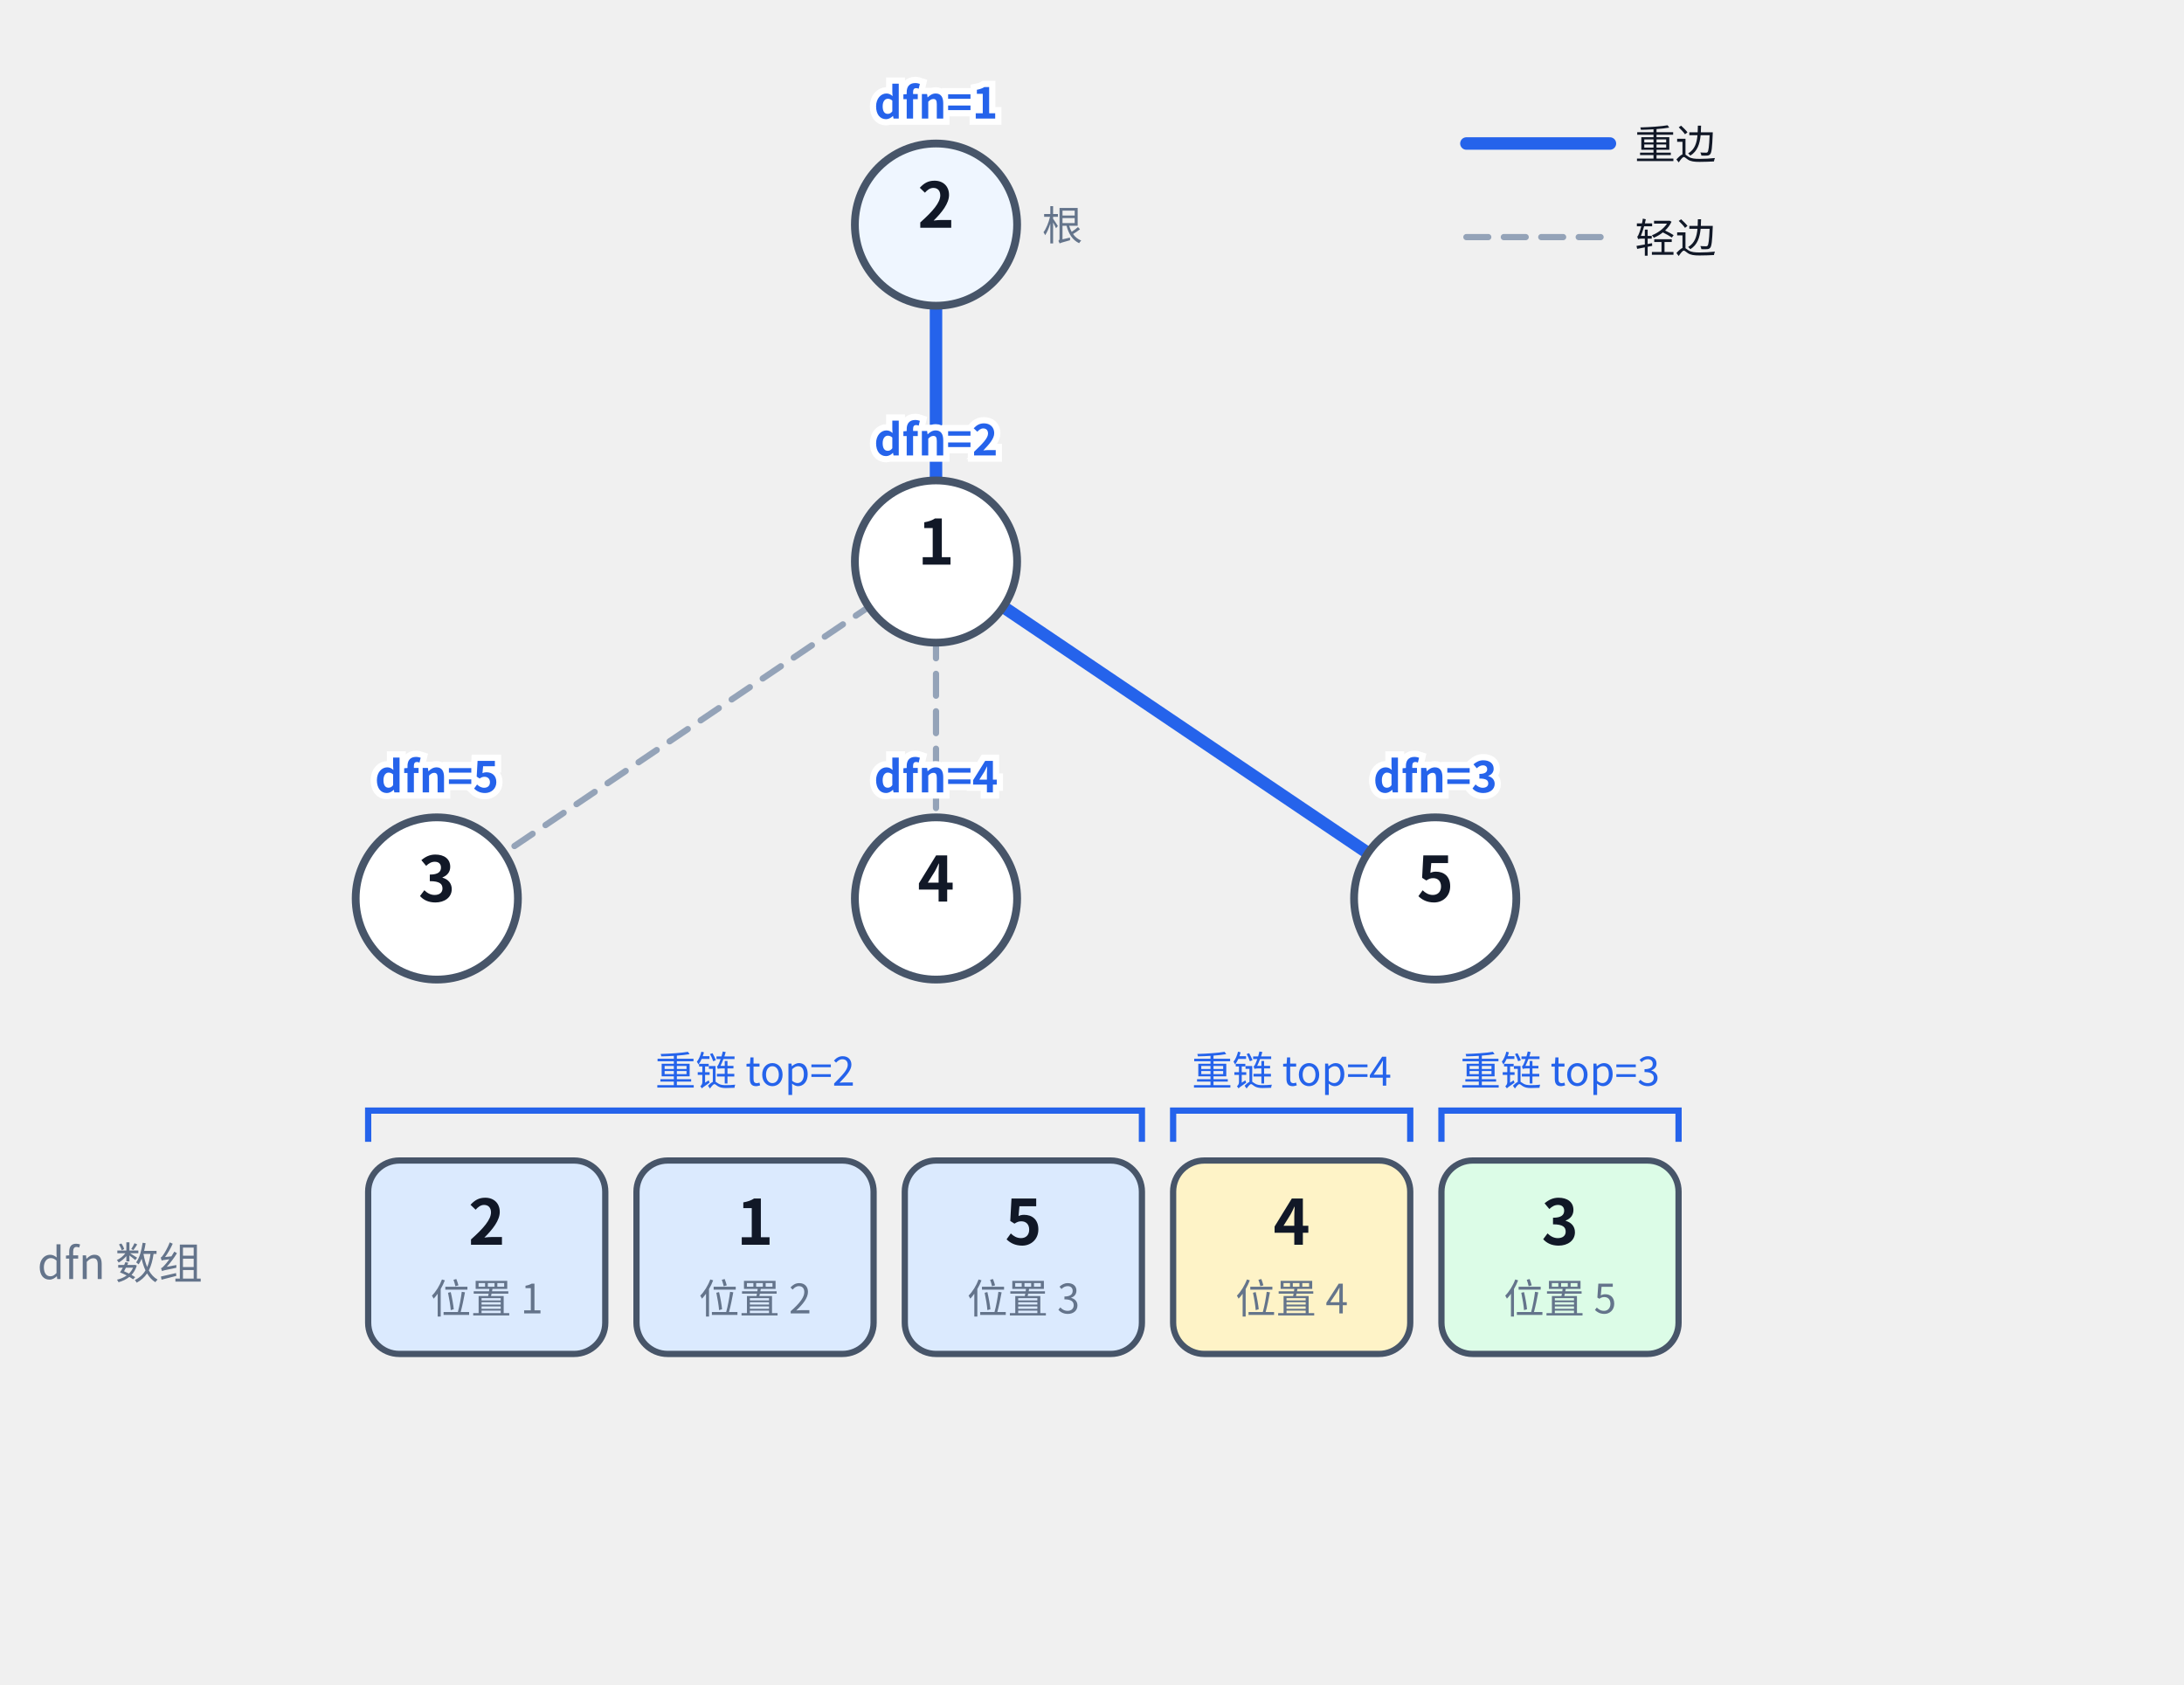
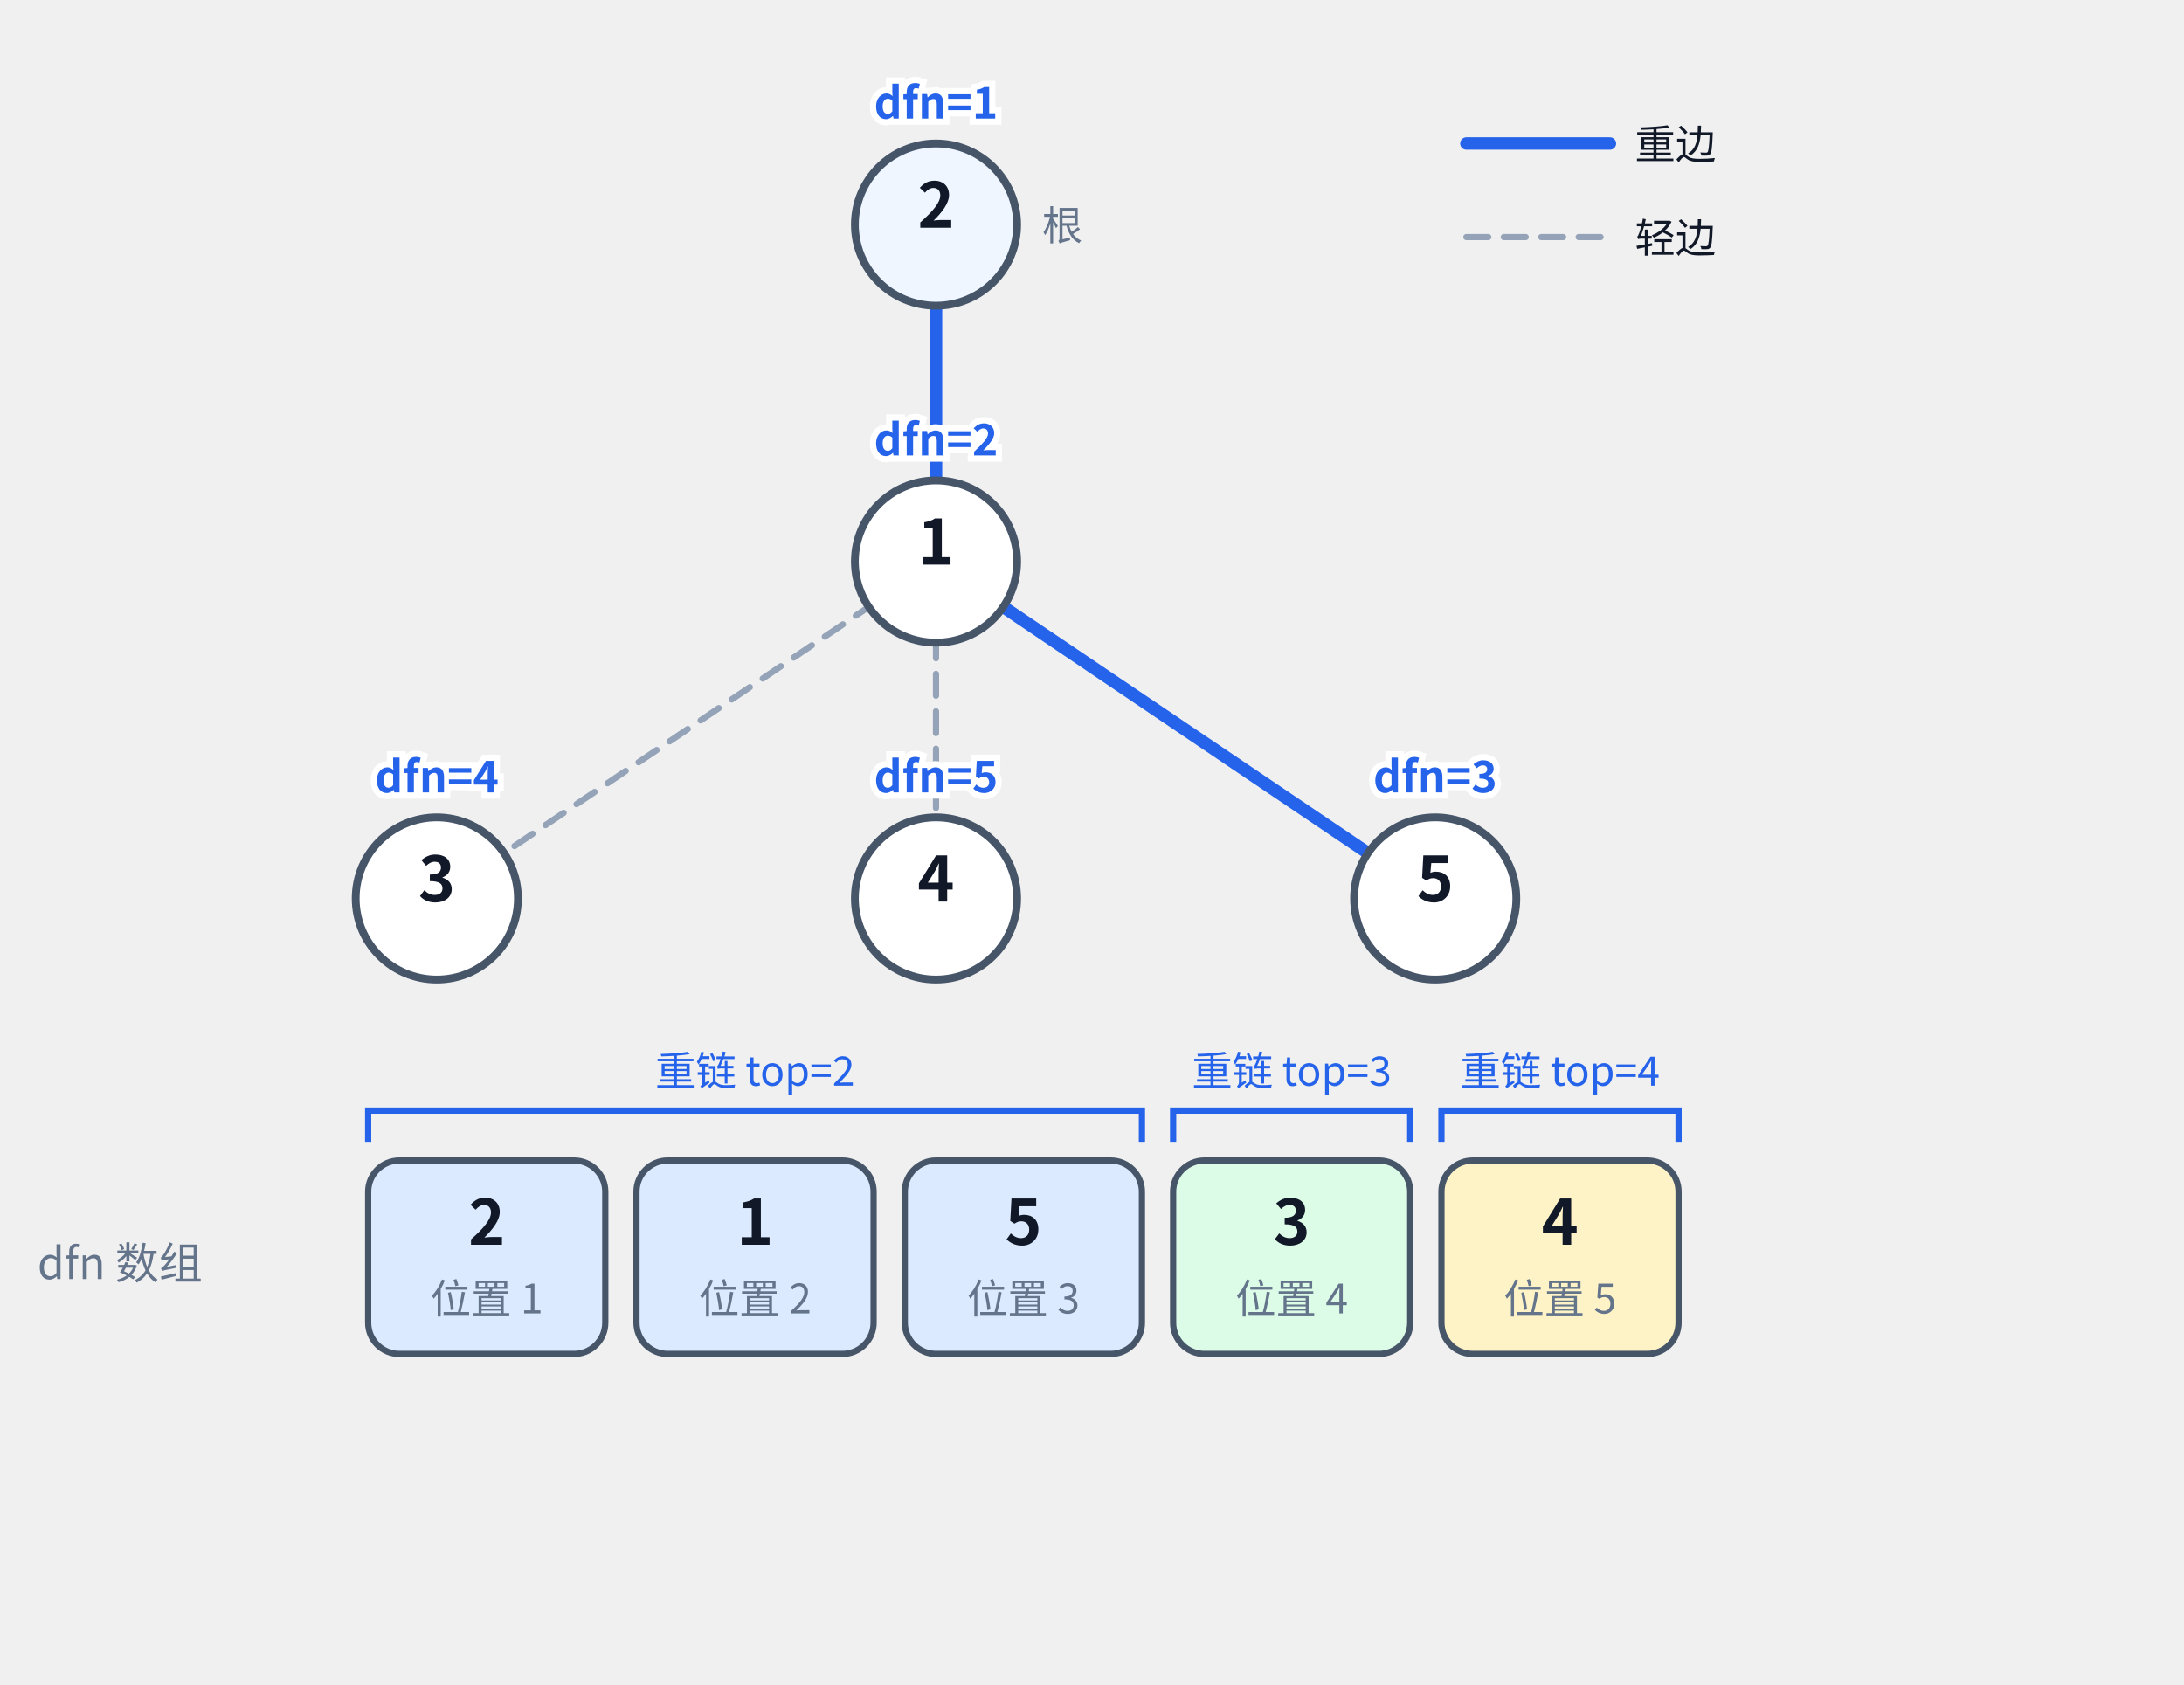
<svg xmlns="http://www.w3.org/2000/svg" width="700" height="540" viewBox="0 0 700 540" role="img" aria-labelledby="title desc">
  <line x1="300" y1="180" x2="140" y2="288" stroke="#94a3b8" stroke-width="2" stroke-dasharray="7 5" stroke-linecap="round" />
  <line x1="300" y1="180" x2="300" y2="288" stroke="#94a3b8" stroke-width="2" stroke-dasharray="7 5" stroke-linecap="round" />
  <line x1="300" y1="180" x2="460" y2="288" stroke="#2563eb" stroke-width="4" stroke-linecap="round" />
  <line x1="300" y1="72" x2="300" y2="180" stroke="#2563eb" stroke-width="4" stroke-linecap="round" />
  <circle cx="300" cy="180" r="26" fill="#ffffff" stroke="#475569" stroke-width="2.5" />
  <text x="300" y="181" text-anchor="middle" font-family="system-ui, &quot;Noto Sans CJK SC&quot;, sans-serif" font-size="20" font-weight="600" fill="#111827">1</text>
  <text x="300" y="146" text-anchor="middle" font-family="system-ui, &quot;Noto Sans CJK SC&quot;, sans-serif" font-size="14" font-weight="600" stroke="#ffffff" stroke-width="4" paint-order="stroke" fill="#2563eb">dfn=2</text>
  <circle cx="300" cy="72" r="26" fill="#eff6ff" stroke="#475569" stroke-width="2.5" />
  <text x="300" y="73" text-anchor="middle" font-family="system-ui, &quot;Noto Sans CJK SC&quot;, sans-serif" font-size="20" font-weight="600" fill="#111827">2</text>
  <text x="300" y="38" text-anchor="middle" font-family="system-ui, &quot;Noto Sans CJK SC&quot;, sans-serif" font-size="14" font-weight="600" stroke="#ffffff" stroke-width="4" paint-order="stroke" fill="#2563eb">dfn=1</text>
  <circle cx="140" cy="288" r="26" fill="#ffffff" stroke="#475569" stroke-width="2.5" />
  <text x="140" y="289" text-anchor="middle" font-family="system-ui, &quot;Noto Sans CJK SC&quot;, sans-serif" font-size="20" font-weight="600" fill="#111827">3</text>
-   <text x="140" y="254" text-anchor="middle" font-family="system-ui, &quot;Noto Sans CJK SC&quot;, sans-serif" font-size="14" font-weight="600" stroke="#ffffff" stroke-width="4" paint-order="stroke" fill="#2563eb">dfn=5</text>
+   <text x="140" y="254" text-anchor="middle" font-family="system-ui, &quot;Noto Sans CJK SC&quot;, sans-serif" font-size="14" font-weight="600" stroke="#ffffff" stroke-width="4" paint-order="stroke" fill="#2563eb">dfn=4</text>
  <circle cx="300" cy="288" r="26" fill="#ffffff" stroke="#475569" stroke-width="2.5" />
  <text x="300" y="289" text-anchor="middle" font-family="system-ui, &quot;Noto Sans CJK SC&quot;, sans-serif" font-size="20" font-weight="600" fill="#111827">4</text>
-   <text x="300" y="254" text-anchor="middle" font-family="system-ui, &quot;Noto Sans CJK SC&quot;, sans-serif" font-size="14" font-weight="600" stroke="#ffffff" stroke-width="4" paint-order="stroke" fill="#2563eb">dfn=4</text>
+   <text x="300" y="254" text-anchor="middle" font-family="system-ui, &quot;Noto Sans CJK SC&quot;, sans-serif" font-size="14" font-weight="600" stroke="#ffffff" stroke-width="4" paint-order="stroke" fill="#2563eb">dfn=5</text>
  <circle cx="460" cy="288" r="26" fill="#ffffff" stroke="#475569" stroke-width="2.5" />
  <text x="460" y="289" text-anchor="middle" font-family="system-ui, &quot;Noto Sans CJK SC&quot;, sans-serif" font-size="20" font-weight="600" fill="#111827">5</text>
  <text x="460" y="254" text-anchor="middle" font-family="system-ui, &quot;Noto Sans CJK SC&quot;, sans-serif" font-size="14" font-weight="600" stroke="#ffffff" stroke-width="4" paint-order="stroke" fill="#2563eb">dfn=3</text>
  <text x="334" y="77" text-anchor="start" font-family="system-ui, &quot;Noto Sans CJK SC&quot;, sans-serif" font-size="13" fill="#64748b">根</text>
  <line x1="470" y1="46" x2="516" y2="46" stroke="#2563eb" stroke-width="4" stroke-linecap="round" />
  <text x="524" y="51" text-anchor="start" font-family="system-ui, &quot;Noto Sans CJK SC&quot;, sans-serif" font-size="13" fill="#111827">重边</text>
  <line x1="470" y1="76" x2="516" y2="76" stroke="#94a3b8" stroke-width="2" stroke-dasharray="7 5" stroke-linecap="round" />
  <text x="524" y="81" text-anchor="start" font-family="system-ui, &quot;Noto Sans CJK SC&quot;, sans-serif" font-size="13" fill="#111827">轻边</text>
  <rect x="118" y="372" width="76" height="62" rx="10" fill="#dbeafe" stroke="#475569" stroke-width="2" />
  <text x="156.0" y="399" text-anchor="middle" font-family="system-ui, &quot;Noto Sans CJK SC&quot;, sans-serif" font-size="20" font-weight="600" fill="#111827">2</text>
  <text x="156.0" y="421" text-anchor="middle" font-family="system-ui, &quot;Noto Sans CJK SC&quot;, sans-serif" font-size="13" fill="#64748b">位置 1</text>
  <rect x="204" y="372" width="76" height="62" rx="10" fill="#dbeafe" stroke="#475569" stroke-width="2" />
  <text x="242.0" y="399" text-anchor="middle" font-family="system-ui, &quot;Noto Sans CJK SC&quot;, sans-serif" font-size="20" font-weight="600" fill="#111827">1</text>
  <text x="242.0" y="421" text-anchor="middle" font-family="system-ui, &quot;Noto Sans CJK SC&quot;, sans-serif" font-size="13" fill="#64748b">位置 2</text>
  <rect x="290" y="372" width="76" height="62" rx="10" fill="#dbeafe" stroke="#475569" stroke-width="2" />
  <text x="328.0" y="399" text-anchor="middle" font-family="system-ui, &quot;Noto Sans CJK SC&quot;, sans-serif" font-size="20" font-weight="600" fill="#111827">5</text>
  <text x="328.0" y="421" text-anchor="middle" font-family="system-ui, &quot;Noto Sans CJK SC&quot;, sans-serif" font-size="13" fill="#64748b">位置 3</text>
-   <rect x="376" y="372" width="76" height="62" rx="10" fill="#fef3c7" stroke="#475569" stroke-width="2" />
-   <text x="414.0" y="399" text-anchor="middle" font-family="system-ui, &quot;Noto Sans CJK SC&quot;, sans-serif" font-size="20" font-weight="600" fill="#111827">4</text>
+   <rect x="376" y="372" width="76" height="62" rx="10" fill="#dcfce7" stroke="#475569" stroke-width="2" />
+   <text x="414.0" y="399" text-anchor="middle" font-family="system-ui, &quot;Noto Sans CJK SC&quot;, sans-serif" font-size="20" font-weight="600" fill="#111827">3</text>
  <text x="414.0" y="421" text-anchor="middle" font-family="system-ui, &quot;Noto Sans CJK SC&quot;, sans-serif" font-size="13" fill="#64748b">位置 4</text>
-   <rect x="462" y="372" width="76" height="62" rx="10" fill="#dcfce7" stroke="#475569" stroke-width="2" />
-   <text x="500.0" y="399" text-anchor="middle" font-family="system-ui, &quot;Noto Sans CJK SC&quot;, sans-serif" font-size="20" font-weight="600" fill="#111827">3</text>
+   <rect x="462" y="372" width="76" height="62" rx="10" fill="#fef3c7" stroke="#475569" stroke-width="2" />
+   <text x="500.0" y="399" text-anchor="middle" font-family="system-ui, &quot;Noto Sans CJK SC&quot;, sans-serif" font-size="20" font-weight="600" fill="#111827">4</text>
  <text x="500.0" y="421" text-anchor="middle" font-family="system-ui, &quot;Noto Sans CJK SC&quot;, sans-serif" font-size="13" fill="#64748b">位置 5</text>
  <text x="12" y="410" text-anchor="start" font-family="system-ui, &quot;Noto Sans CJK SC&quot;, sans-serif" font-size="14" fill="#64748b">dfn 数组</text>
  <path d="M118 366 L118 356 L366 356 L366 366" fill="none" stroke="#2563eb" stroke-width="2" />
  <text x="242.0" y="348" text-anchor="middle" font-family="system-ui, &quot;Noto Sans CJK SC&quot;, sans-serif" font-size="13" fill="#2563eb">重链 top=2</text>
+   <path d="M376 366 L376 356 L452 356 L452 366" fill="none" stroke="#2563eb" stroke-width="2" />
+   <text x="414.0" y="348" text-anchor="middle" font-family="system-ui, &quot;Noto Sans CJK SC&quot;, sans-serif" font-size="13" fill="#2563eb">重链 top=3</text>
  <path d="M462 366 L462 356 L538 356 L538 366" fill="none" stroke="#2563eb" stroke-width="2" />
-   <text x="500.0" y="348" text-anchor="middle" font-family="system-ui, &quot;Noto Sans CJK SC&quot;, sans-serif" font-size="13" fill="#2563eb">重链 top=3</text>
-   <path d="M376 366 L376 356 L452 356 L452 366" fill="none" stroke="#2563eb" stroke-width="2" />
-   <text x="414.0" y="348" text-anchor="middle" font-family="system-ui, &quot;Noto Sans CJK SC&quot;, sans-serif" font-size="13" fill="#2563eb">重链 top=4</text>
+   <text x="500.0" y="348" text-anchor="middle" font-family="system-ui, &quot;Noto Sans CJK SC&quot;, sans-serif" font-size="13" fill="#2563eb">重链 top=4</text>
</svg>
